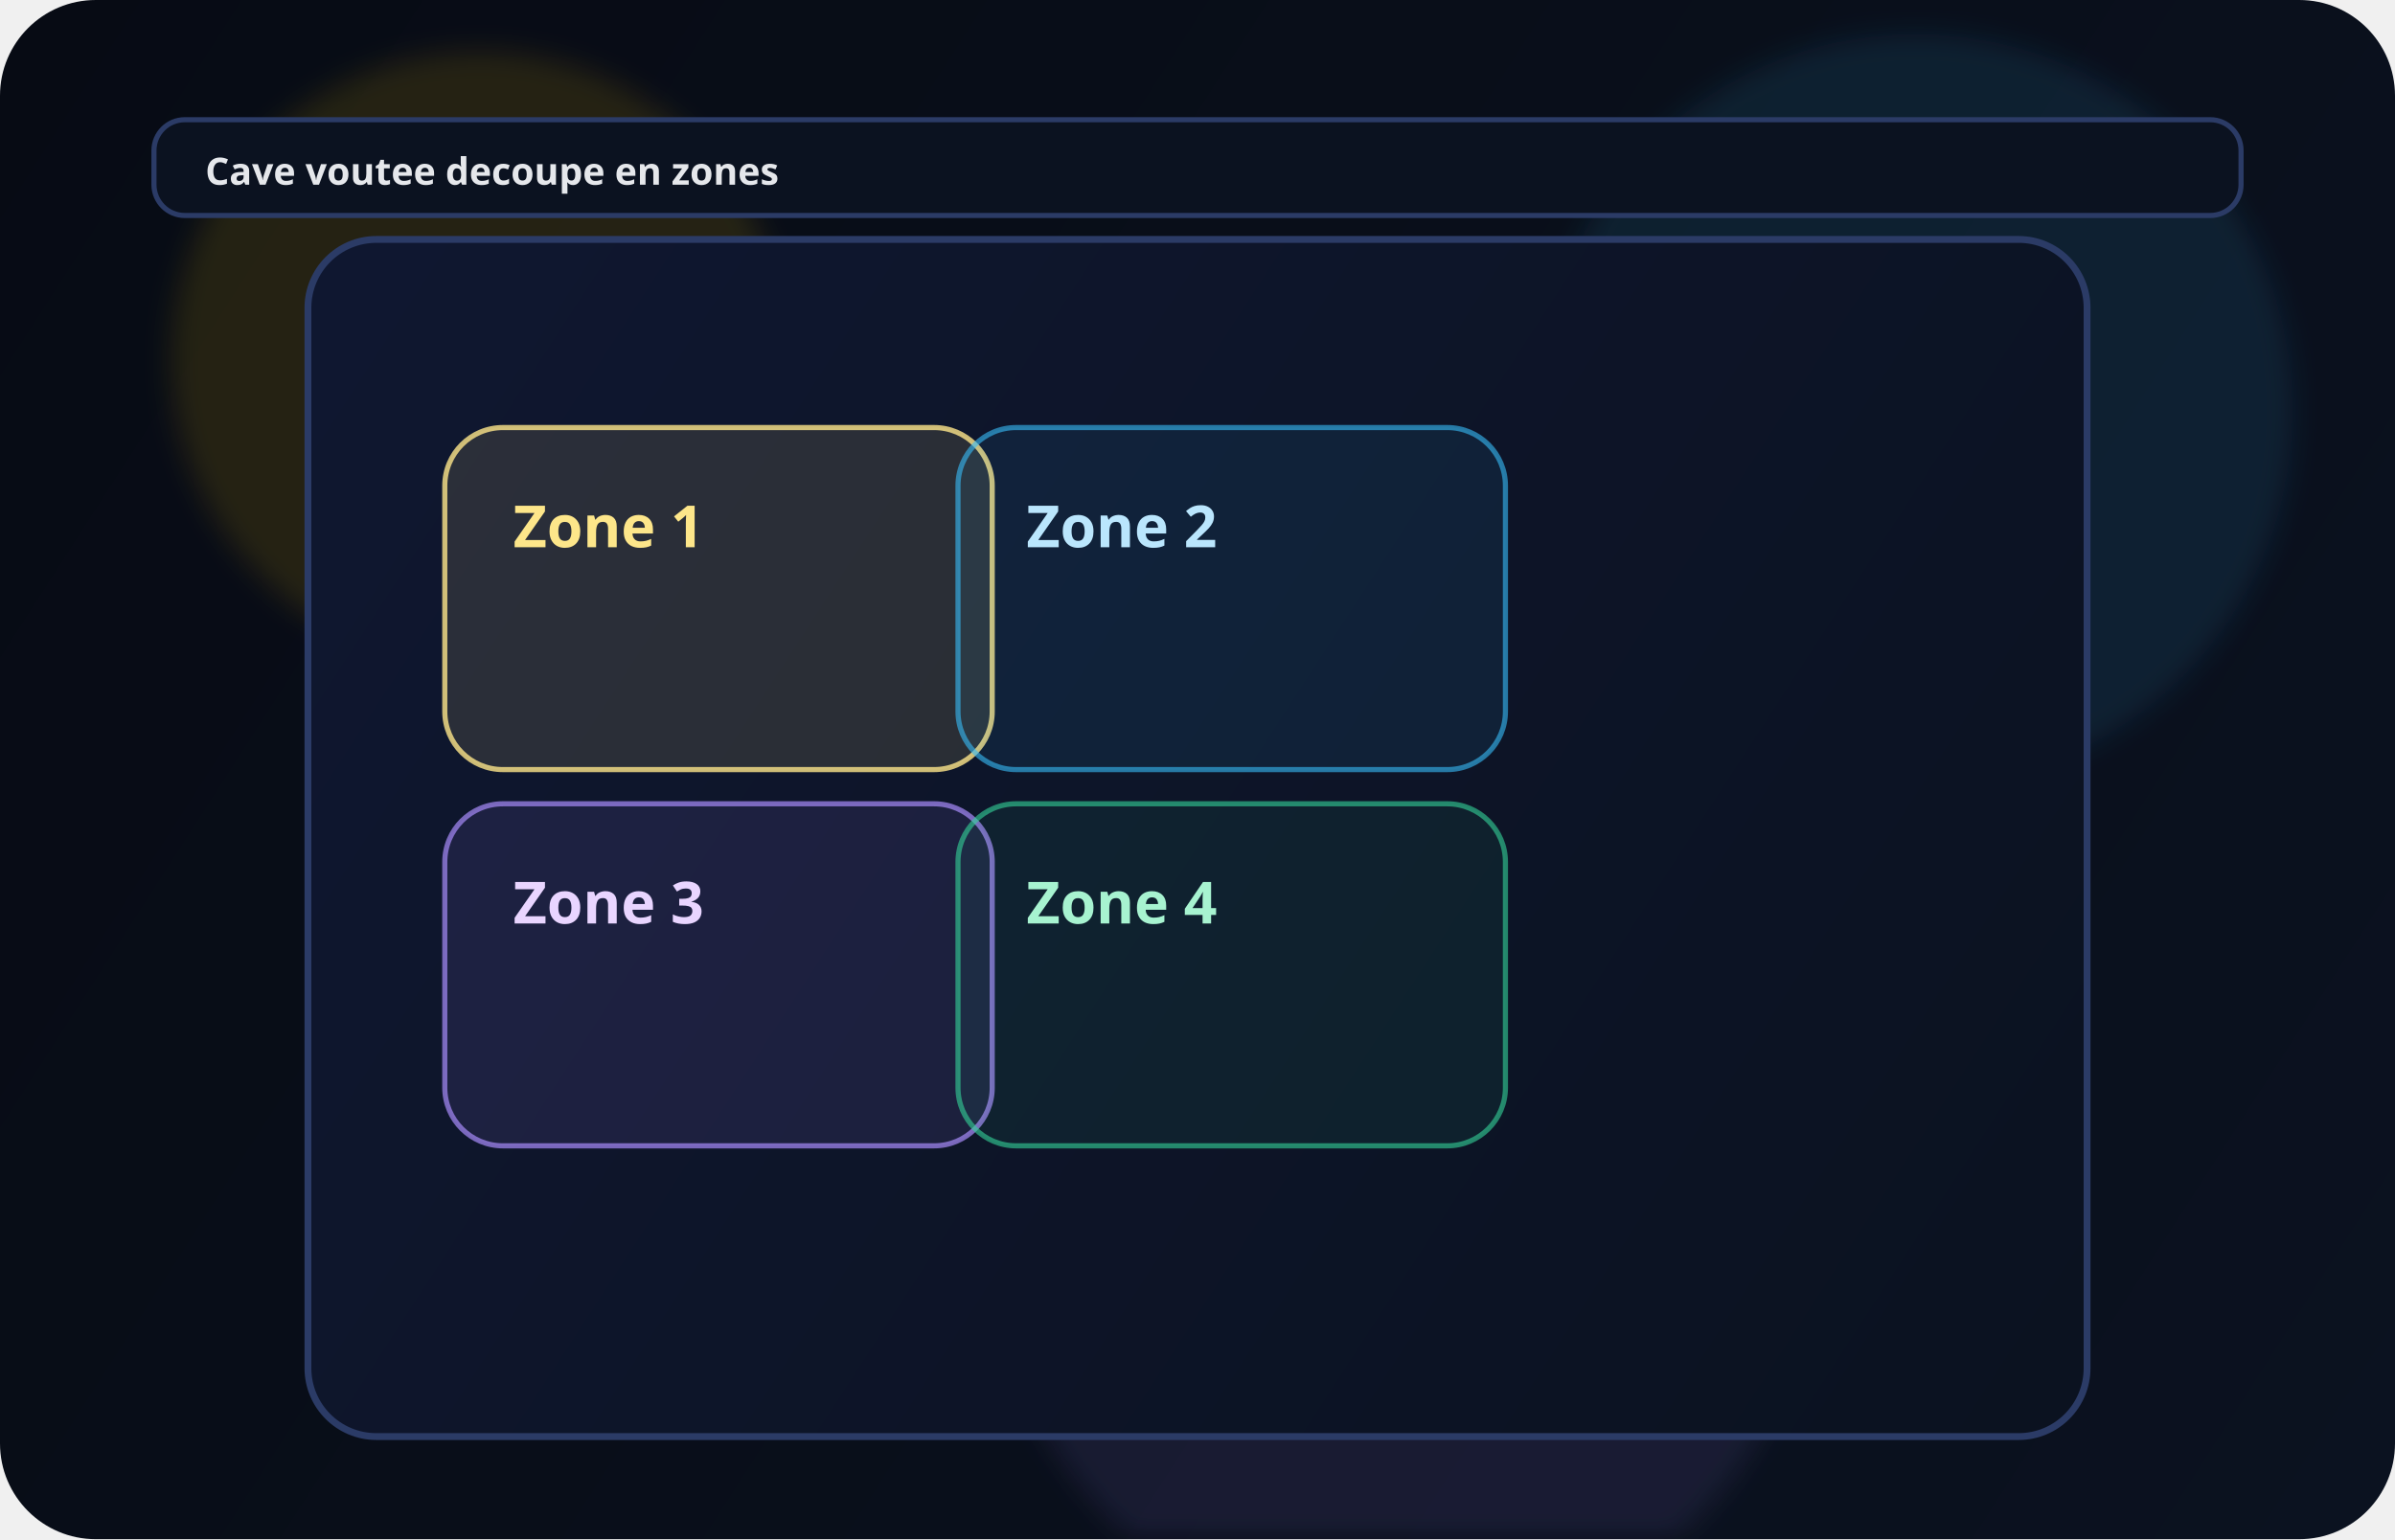
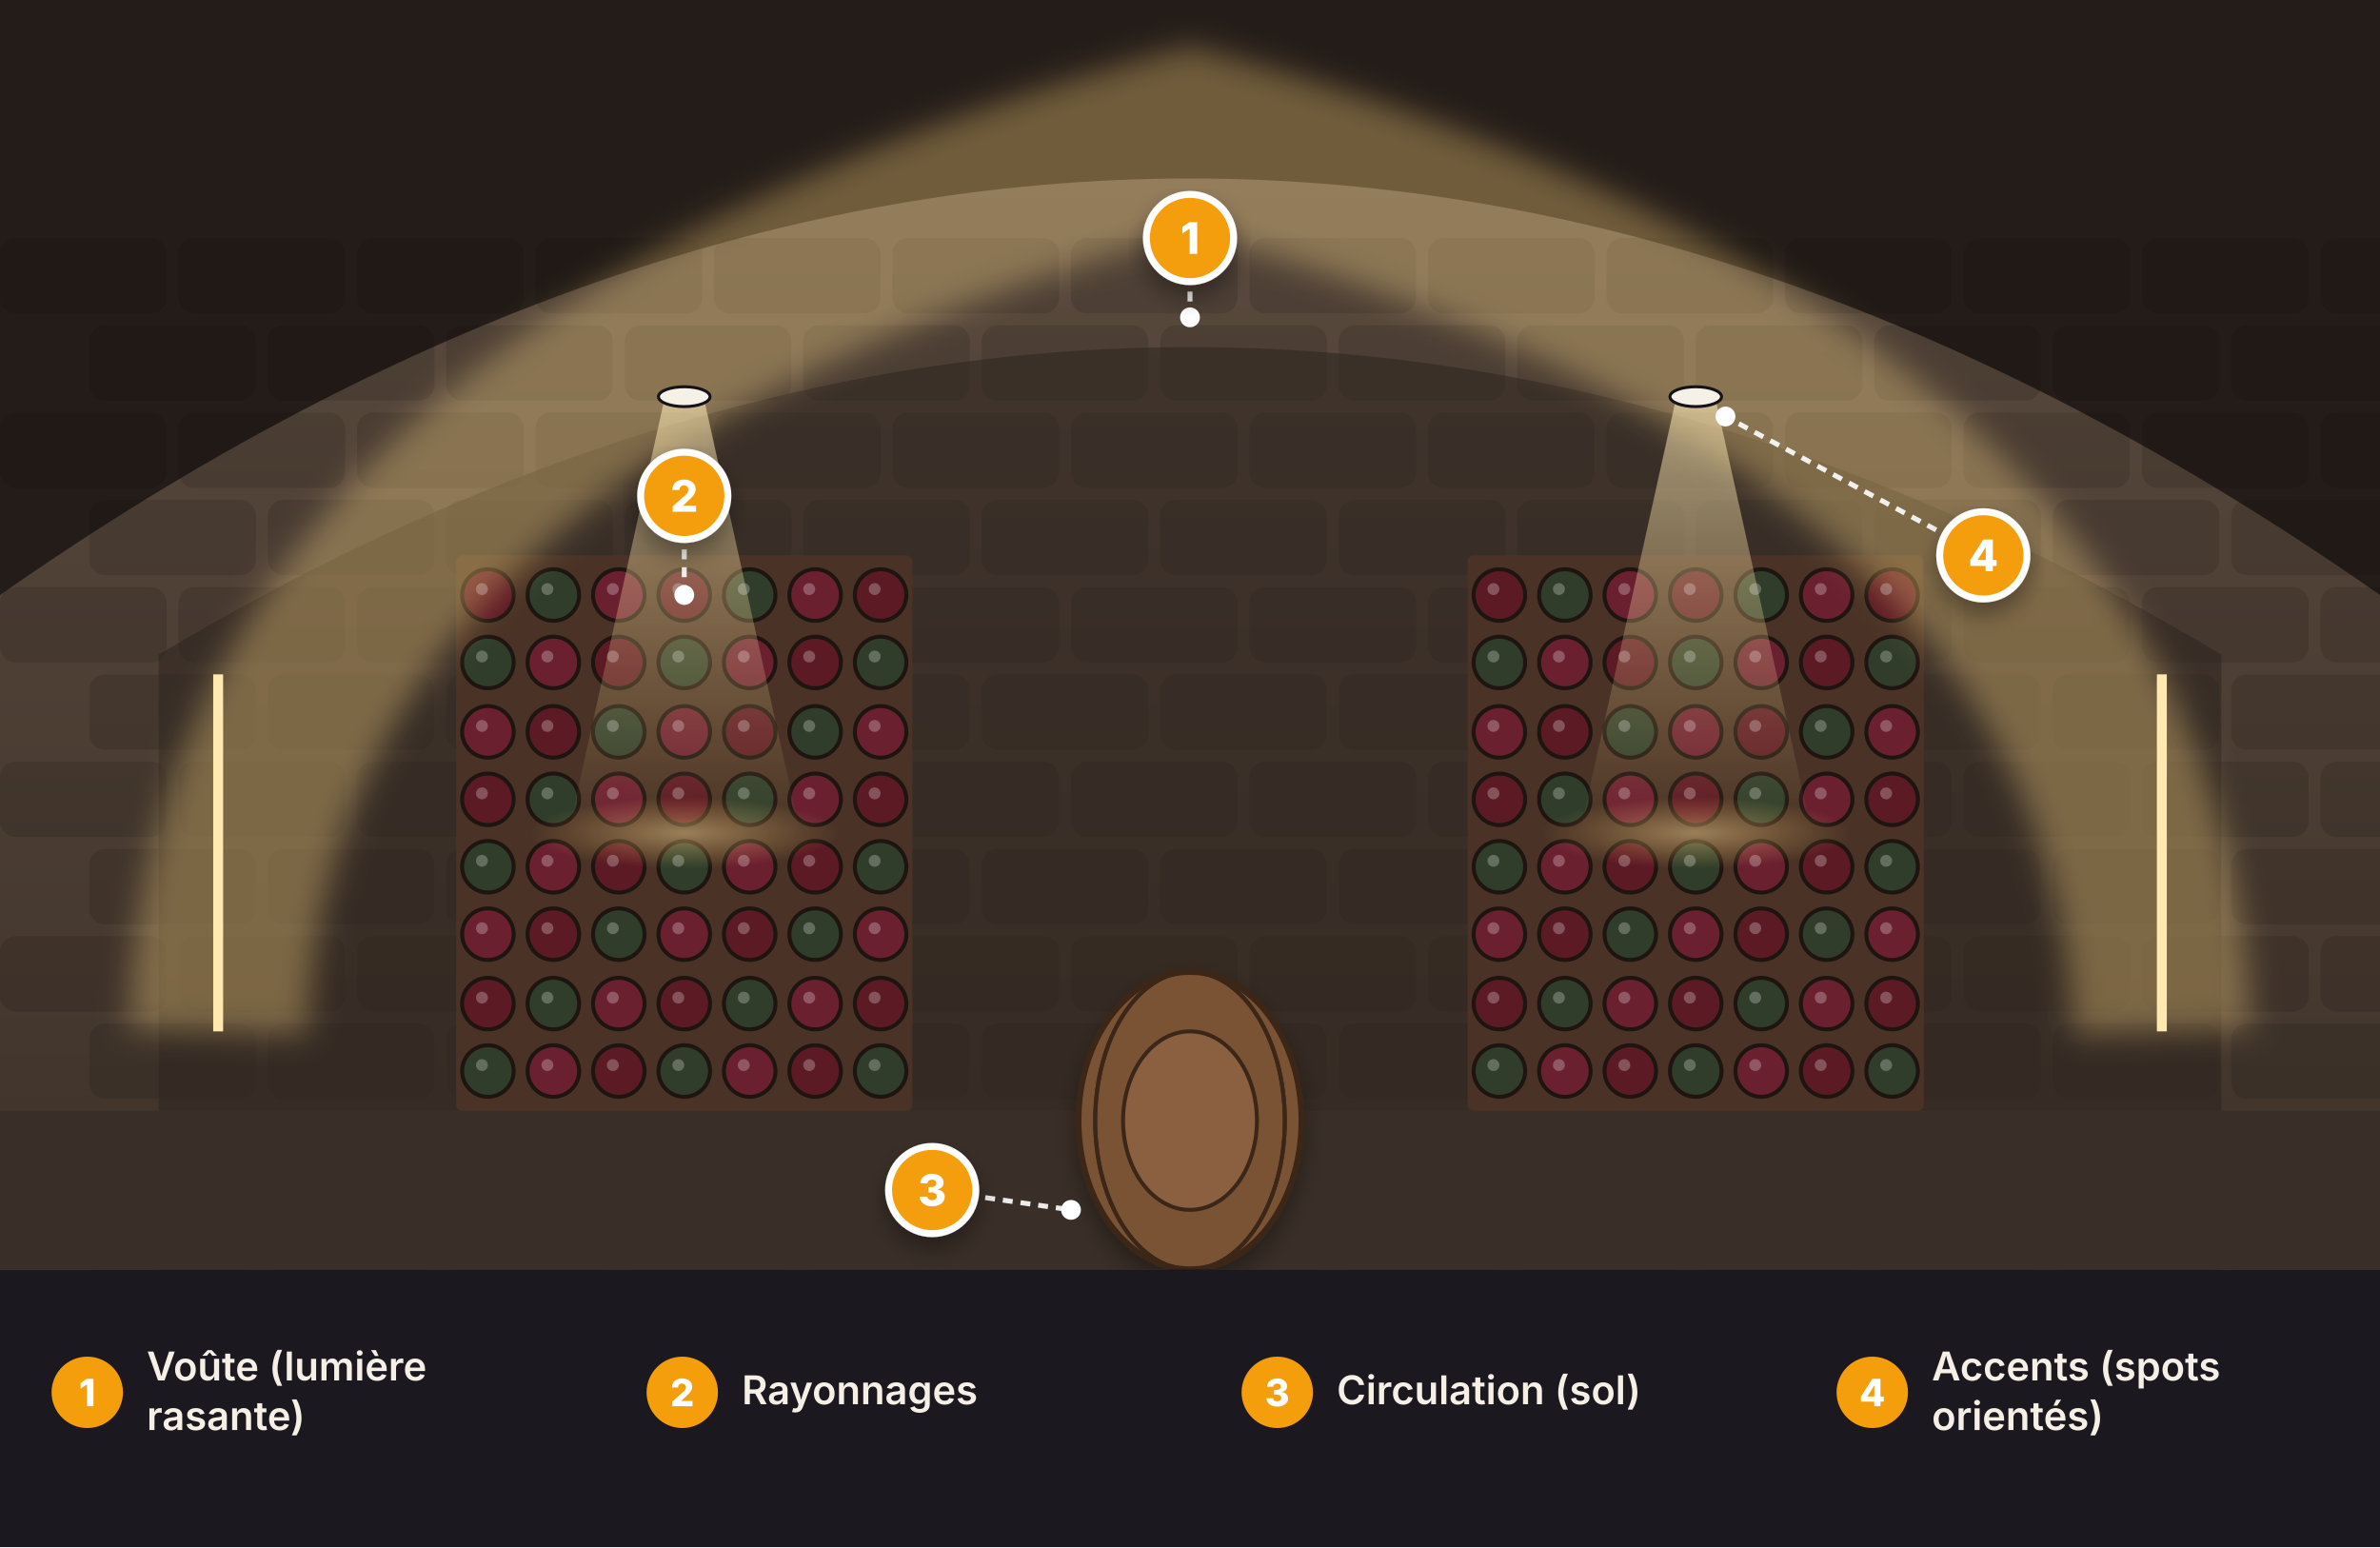
- <svg xmlns="http://www.w3.org/2000/svg" width="1400" height="900" viewBox="0 0 1400 900" fill="none">
+ <svg xmlns="http://www.w3.org/2000/svg" viewBox="0 0 1200 780" role="img" aria-label="Cave voûtée : 4 zones">
  <defs>
-     <linearGradient id="bg" x1="0" y1="0" x2="1400" y2="900" gradientUnits="userSpaceOnUse">
-       <stop stop-color="#070B14" />
-       <stop offset="1" stop-color="#0B1220" />
-     </linearGradient>
-     <linearGradient id="floor" x1="200" y1="170" x2="1200" y2="820" gradientUnits="userSpaceOnUse">
-       <stop stop-color="#0F1730" />
-       <stop offset="1" stop-color="#0B1220" />
-     </linearGradient>
-     <filter id="glow" x="-20%" y="-20%" width="140%" height="140%">
+     <linearGradient id="wall" x1="0" y1="0" x2="0" y2="1">
+       <stop offset="0" stop-color="#3d3448" />
+       <stop offset="1" stop-color="#5a4b5c" />
+     </linearGradient>
+     <linearGradient id="wallL" x1="0" y1="0" x2="1" y2="0">
+       <stop offset="0" stop-color="#2a2433" />
+       <stop offset="1" stop-color="#3a3142" />
+     </linearGradient>
+     <linearGradient id="wallR" x1="1" y1="0" x2="0" y2="0">
+       <stop offset="0" stop-color="#2a2433" />
+       <stop offset="1" stop-color="#3a3142" />
+     </linearGradient>
+     <linearGradient id="ceil" x1="0" y1="0" x2="0" y2="1">
+       <stop offset="0" stop-color="#1f1a26" />
+       <stop offset="1" stop-color="#2d2635" />
+     </linearGradient>
+     <linearGradient id="floor" x1="0" y1="0" x2="0" y2="1">
+       <stop offset="0" stop-color="#5b4334" />
+       <stop offset="1" stop-color="#3b2b22" />
+     </linearGradient>
+     <linearGradient id="tile" x1="0" y1="0" x2="0" y2="1">
+       <stop offset="0" stop-color="#6b6a70" />
+       <stop offset="1" stop-color="#3d3c42" />
+     </linearGradient>
+     <linearGradient id="concrete" x1="0" y1="0" x2="0" y2="1">
+       <stop offset="0" stop-color="#5d5a5e" />
+       <stop offset="1" stop-color="#36343a" />
+     </linearGradient>
+     <linearGradient id="stone" x1="0" y1="0" x2="0" y2="1">
+       <stop offset="0" stop-color="#5a4a3e" />
+       <stop offset="1" stop-color="#3e3229" />
+     </linearGradient>
+     <radialGradient id="glow">
+       <stop offset="0" stop-color="#ffe3a0" stop-opacity=".95" />
+       <stop offset=".35" stop-color="#ffcf6e" stop-opacity=".45" />
+       <stop offset="1" stop-color="#ffb84d" stop-opacity="0" />
+     </radialGradient>
+     <radialGradient id="glowSoft">
+       <stop offset="0" stop-color="#ffd98a" stop-opacity=".55" />
+       <stop offset="1" stop-color="#ffb84d" stop-opacity="0" />
+     </radialGradient>
+     <radialGradient id="glowCool">
+       <stop offset="0" stop-color="#eef6ff" stop-opacity=".9" />
+       <stop offset=".4" stop-color="#cfe3ff" stop-opacity=".4" />
+       <stop offset="1" stop-color="#b9d4ff" stop-opacity="0" />
+     </radialGradient>
+     <linearGradient id="cone" x1="0" y1="0" x2="0" y2="1">
+       <stop offset="0" stop-color="#ffe7a8" stop-opacity=".75" />
+       <stop offset="1" stop-color="#ffd27a" stop-opacity="0" />
+     </linearGradient>
+     <linearGradient id="coneCool" x1="0" y1="0" x2="0" y2="1">
+       <stop offset="0" stop-color="#f2f8ff" stop-opacity=".8" />
+       <stop offset="1" stop-color="#d6e7ff" stop-opacity="0" />
+     </linearGradient>
+     <linearGradient id="sky" x1="0" y1="0" x2="0" y2="1">
+       <stop offset="0" stop-color="#111a3a" />
+       <stop offset=".7" stop-color="#2d3364" />
+       <stop offset="1" stop-color="#5a4a78" />
+     </linearGradient>
+     <linearGradient id="grass" x1="0" y1="0" x2="0" y2="1">
+       <stop offset="0" stop-color="#2f4a35" />
+       <stop offset="1" stop-color="#1c2e22" />
+     </linearGradient>
+     <linearGradient id="wood" x1="0" y1="0" x2="0" y2="1">
+       <stop offset="0" stop-color="#9a6b46" />
+       <stop offset="1" stop-color="#6e4a30" />
+     </linearGradient>
+     <linearGradient id="metal" x1="0" y1="0" x2="1" y2="0">
+       <stop offset="0" stop-color="#cfd2d6" />
+       <stop offset=".5" stop-color="#f1f2f4" />
+       <stop offset="1" stop-color="#b9bcc2" />
+     </linearGradient>
+     <filter id="blur8" x="-50%" y="-50%" width="200%" height="200%">
      <feGaussianBlur stdDeviation="8" />
    </filter>
+     <filter id="blur3">
+       <feGaussianBlur stdDeviation="3" />
+     </filter>
+     <filter id="shadow" x="-20%" y="-20%" width="140%" height="160%">
+       <feDropShadow dx="0" dy="6" stdDeviation="6" flood-color="#000" flood-opacity=".35" />
+     </filter>
  </defs>
-   <rect width="1400" height="900" rx="56" fill="url(#bg)" />
-   <circle cx="280" cy="210" r="180" fill="#FBBF24" fill-opacity="0.12" filter="url(#glow)" />
-   <circle cx="1120" cy="240" r="220" fill="#38BDF8" fill-opacity="0.10" filter="url(#glow)" />
-   <circle cx="820" cy="720" r="240" fill="#A78BFA" fill-opacity="0.10" filter="url(#glow)" />
-   <rect x="180" y="140" width="1040" height="700" rx="40" fill="url(#floor)" stroke="#2B3B66" stroke-width="4" />
-   <rect x="260" y="250" width="320" height="200" rx="34" fill="#FDE68A" fill-opacity="0.12" stroke="#FDE68A" stroke-opacity="0.80" stroke-width="3" />
-   <text x="300" y="320" font-family="ui-sans-serif,system-ui" font-size="34" font-weight="900" fill="#FDE68A">Zone 1</text>
-   <rect x="560" y="250" width="320" height="200" rx="34" fill="#38BDF8" fill-opacity="0.08" stroke="#38BDF8" stroke-opacity="0.60" stroke-width="3" />
-   <text x="600" y="320" font-family="ui-sans-serif,system-ui" font-size="34" font-weight="900" fill="#BAE6FD">Zone 2</text>
-   <rect x="260" y="470" width="320" height="200" rx="34" fill="#A78BFA" fill-opacity="0.10" stroke="#A78BFA" stroke-opacity="0.70" stroke-width="3" />
-   <text x="300" y="540" font-family="ui-sans-serif,system-ui" font-size="34" font-weight="900" fill="#E9D5FF">Zone 3</text>
-   <rect x="560" y="470" width="320" height="200" rx="34" fill="#34D399" fill-opacity="0.07" stroke="#34D399" stroke-opacity="0.60" stroke-width="3" />
-   <text x="600" y="540" font-family="ui-sans-serif,system-ui" font-size="34" font-weight="900" fill="#A7F3D0">Zone 4</text>
-   <rect x="90" y="70" width="1220" height="56" rx="18" fill="#0B1220" stroke="#2B3B66" stroke-width="3" />
-   <text x="120" y="108" font-family="ui-sans-serif,system-ui" font-size="22" font-weight="800" fill="#E5E7EB">
-     Cave voutee decoupe en zones
-   </text>
+   <rect x="0" y="0" width="1200" height="640" fill="#241c18" />
+   <path d="M0,640 L0,300 Q600,-120 1200,300 L1200,640 Z" fill="url(#stone)" />
+   <rect x="0" y="120" width="84" height="38" rx="8" fill="#000" opacity=".12" />
+   <rect x="90" y="120" width="84" height="38" rx="8" fill="#000" opacity=".12" />
+   <rect x="180" y="120" width="84" height="38" rx="8" fill="#000" opacity=".12" />
+   <rect x="270" y="120" width="84" height="38" rx="8" fill="#000" opacity=".12" />
+   <rect x="360" y="120" width="84" height="38" rx="8" fill="#000" opacity=".12" />
+   <rect x="450" y="120" width="84" height="38" rx="8" fill="#000" opacity=".12" />
+   <rect x="540" y="120" width="84" height="38" rx="8" fill="#000" opacity=".12" />
+   <rect x="630" y="120" width="84" height="38" rx="8" fill="#000" opacity=".12" />
+   <rect x="720" y="120" width="84" height="38" rx="8" fill="#000" opacity=".12" />
+   <rect x="810" y="120" width="84" height="38" rx="8" fill="#000" opacity=".12" />
+   <rect x="900" y="120" width="84" height="38" rx="8" fill="#000" opacity=".12" />
+   <rect x="990" y="120" width="84" height="38" rx="8" fill="#000" opacity=".12" />
+   <rect x="1080" y="120" width="84" height="38" rx="8" fill="#000" opacity=".12" />
+   <rect x="1170" y="120" width="84" height="38" rx="8" fill="#000" opacity=".12" />
+   <rect x="45" y="164" width="84" height="38" rx="8" fill="#000" opacity=".12" />
+   <rect x="135" y="164" width="84" height="38" rx="8" fill="#000" opacity=".12" />
+   <rect x="225" y="164" width="84" height="38" rx="8" fill="#000" opacity=".12" />
+   <rect x="315" y="164" width="84" height="38" rx="8" fill="#000" opacity=".12" />
+   <rect x="405" y="164" width="84" height="38" rx="8" fill="#000" opacity=".12" />
+   <rect x="495" y="164" width="84" height="38" rx="8" fill="#000" opacity=".12" />
+   <rect x="585" y="164" width="84" height="38" rx="8" fill="#000" opacity=".12" />
+   <rect x="675" y="164" width="84" height="38" rx="8" fill="#000" opacity=".12" />
+   <rect x="765" y="164" width="84" height="38" rx="8" fill="#000" opacity=".12" />
+   <rect x="855" y="164" width="84" height="38" rx="8" fill="#000" opacity=".12" />
+   <rect x="945" y="164" width="84" height="38" rx="8" fill="#000" opacity=".12" />
+   <rect x="1035" y="164" width="84" height="38" rx="8" fill="#000" opacity=".12" />
+   <rect x="1125" y="164" width="84" height="38" rx="8" fill="#000" opacity=".12" />
+   <rect x="1215" y="164" width="84" height="38" rx="8" fill="#000" opacity=".12" />
+   <rect x="0" y="208" width="84" height="38" rx="8" fill="#000" opacity=".12" />
+   <rect x="90" y="208" width="84" height="38" rx="8" fill="#000" opacity=".12" />
+   <rect x="180" y="208" width="84" height="38" rx="8" fill="#000" opacity=".12" />
+   <rect x="270" y="208" width="84" height="38" rx="8" fill="#000" opacity=".12" />
+   <rect x="360" y="208" width="84" height="38" rx="8" fill="#000" opacity=".12" />
+   <rect x="450" y="208" width="84" height="38" rx="8" fill="#000" opacity=".12" />
+   <rect x="540" y="208" width="84" height="38" rx="8" fill="#000" opacity=".12" />
+   <rect x="630" y="208" width="84" height="38" rx="8" fill="#000" opacity=".12" />
+   <rect x="720" y="208" width="84" height="38" rx="8" fill="#000" opacity=".12" />
+   <rect x="810" y="208" width="84" height="38" rx="8" fill="#000" opacity=".12" />
+   <rect x="900" y="208" width="84" height="38" rx="8" fill="#000" opacity=".12" />
+   <rect x="990" y="208" width="84" height="38" rx="8" fill="#000" opacity=".12" />
+   <rect x="1080" y="208" width="84" height="38" rx="8" fill="#000" opacity=".12" />
+   <rect x="1170" y="208" width="84" height="38" rx="8" fill="#000" opacity=".12" />
+   <rect x="45" y="252" width="84" height="38" rx="8" fill="#000" opacity=".12" />
+   <rect x="135" y="252" width="84" height="38" rx="8" fill="#000" opacity=".12" />
+   <rect x="225" y="252" width="84" height="38" rx="8" fill="#000" opacity=".12" />
+   <rect x="315" y="252" width="84" height="38" rx="8" fill="#000" opacity=".12" />
+   <rect x="405" y="252" width="84" height="38" rx="8" fill="#000" opacity=".12" />
+   <rect x="495" y="252" width="84" height="38" rx="8" fill="#000" opacity=".12" />
+   <rect x="585" y="252" width="84" height="38" rx="8" fill="#000" opacity=".12" />
+   <rect x="675" y="252" width="84" height="38" rx="8" fill="#000" opacity=".12" />
+   <rect x="765" y="252" width="84" height="38" rx="8" fill="#000" opacity=".12" />
+   <rect x="855" y="252" width="84" height="38" rx="8" fill="#000" opacity=".12" />
+   <rect x="945" y="252" width="84" height="38" rx="8" fill="#000" opacity=".12" />
+   <rect x="1035" y="252" width="84" height="38" rx="8" fill="#000" opacity=".12" />
+   <rect x="1125" y="252" width="84" height="38" rx="8" fill="#000" opacity=".12" />
+   <rect x="1215" y="252" width="84" height="38" rx="8" fill="#000" opacity=".12" />
+   <rect x="0" y="296" width="84" height="38" rx="8" fill="#000" opacity=".12" />
+   <rect x="90" y="296" width="84" height="38" rx="8" fill="#000" opacity=".12" />
+   <rect x="180" y="296" width="84" height="38" rx="8" fill="#000" opacity=".12" />
+   <rect x="270" y="296" width="84" height="38" rx="8" fill="#000" opacity=".12" />
+   <rect x="360" y="296" width="84" height="38" rx="8" fill="#000" opacity=".12" />
+   <rect x="450" y="296" width="84" height="38" rx="8" fill="#000" opacity=".12" />
+   <rect x="540" y="296" width="84" height="38" rx="8" fill="#000" opacity=".12" />
+   <rect x="630" y="296" width="84" height="38" rx="8" fill="#000" opacity=".12" />
+   <rect x="720" y="296" width="84" height="38" rx="8" fill="#000" opacity=".12" />
+   <rect x="810" y="296" width="84" height="38" rx="8" fill="#000" opacity=".12" />
+   <rect x="900" y="296" width="84" height="38" rx="8" fill="#000" opacity=".12" />
+   <rect x="990" y="296" width="84" height="38" rx="8" fill="#000" opacity=".12" />
+   <rect x="1080" y="296" width="84" height="38" rx="8" fill="#000" opacity=".12" />
+   <rect x="1170" y="296" width="84" height="38" rx="8" fill="#000" opacity=".12" />
+   <rect x="45" y="340" width="84" height="38" rx="8" fill="#000" opacity=".12" />
+   <rect x="135" y="340" width="84" height="38" rx="8" fill="#000" opacity=".12" />
+   <rect x="225" y="340" width="84" height="38" rx="8" fill="#000" opacity=".12" />
+   <rect x="315" y="340" width="84" height="38" rx="8" fill="#000" opacity=".12" />
+   <rect x="405" y="340" width="84" height="38" rx="8" fill="#000" opacity=".12" />
+   <rect x="495" y="340" width="84" height="38" rx="8" fill="#000" opacity=".12" />
+   <rect x="585" y="340" width="84" height="38" rx="8" fill="#000" opacity=".12" />
+   <rect x="675" y="340" width="84" height="38" rx="8" fill="#000" opacity=".12" />
+   <rect x="765" y="340" width="84" height="38" rx="8" fill="#000" opacity=".12" />
+   <rect x="855" y="340" width="84" height="38" rx="8" fill="#000" opacity=".12" />
+   <rect x="945" y="340" width="84" height="38" rx="8" fill="#000" opacity=".12" />
+   <rect x="1035" y="340" width="84" height="38" rx="8" fill="#000" opacity=".12" />
+   <rect x="1125" y="340" width="84" height="38" rx="8" fill="#000" opacity=".12" />
+   <rect x="1215" y="340" width="84" height="38" rx="8" fill="#000" opacity=".12" />
+   <rect x="0" y="384" width="84" height="38" rx="8" fill="#000" opacity=".12" />
+   <rect x="90" y="384" width="84" height="38" rx="8" fill="#000" opacity=".12" />
+   <rect x="180" y="384" width="84" height="38" rx="8" fill="#000" opacity=".12" />
+   <rect x="270" y="384" width="84" height="38" rx="8" fill="#000" opacity=".12" />
+   <rect x="360" y="384" width="84" height="38" rx="8" fill="#000" opacity=".12" />
+   <rect x="450" y="384" width="84" height="38" rx="8" fill="#000" opacity=".12" />
+   <rect x="540" y="384" width="84" height="38" rx="8" fill="#000" opacity=".12" />
+   <rect x="630" y="384" width="84" height="38" rx="8" fill="#000" opacity=".12" />
+   <rect x="720" y="384" width="84" height="38" rx="8" fill="#000" opacity=".12" />
+   <rect x="810" y="384" width="84" height="38" rx="8" fill="#000" opacity=".12" />
+   <rect x="900" y="384" width="84" height="38" rx="8" fill="#000" opacity=".12" />
+   <rect x="990" y="384" width="84" height="38" rx="8" fill="#000" opacity=".12" />
+   <rect x="1080" y="384" width="84" height="38" rx="8" fill="#000" opacity=".12" />
+   <rect x="1170" y="384" width="84" height="38" rx="8" fill="#000" opacity=".12" />
+   <rect x="45" y="428" width="84" height="38" rx="8" fill="#000" opacity=".12" />
+   <rect x="135" y="428" width="84" height="38" rx="8" fill="#000" opacity=".12" />
+   <rect x="225" y="428" width="84" height="38" rx="8" fill="#000" opacity=".12" />
+   <rect x="315" y="428" width="84" height="38" rx="8" fill="#000" opacity=".12" />
+   <rect x="405" y="428" width="84" height="38" rx="8" fill="#000" opacity=".12" />
+   <rect x="495" y="428" width="84" height="38" rx="8" fill="#000" opacity=".12" />
+   <rect x="585" y="428" width="84" height="38" rx="8" fill="#000" opacity=".12" />
+   <rect x="675" y="428" width="84" height="38" rx="8" fill="#000" opacity=".12" />
+   <rect x="765" y="428" width="84" height="38" rx="8" fill="#000" opacity=".12" />
+   <rect x="855" y="428" width="84" height="38" rx="8" fill="#000" opacity=".12" />
+   <rect x="945" y="428" width="84" height="38" rx="8" fill="#000" opacity=".12" />
+   <rect x="1035" y="428" width="84" height="38" rx="8" fill="#000" opacity=".12" />
+   <rect x="1125" y="428" width="84" height="38" rx="8" fill="#000" opacity=".12" />
+   <rect x="1215" y="428" width="84" height="38" rx="8" fill="#000" opacity=".12" />
+   <rect x="0" y="472" width="84" height="38" rx="8" fill="#000" opacity=".12" />
+   <rect x="90" y="472" width="84" height="38" rx="8" fill="#000" opacity=".12" />
+   <rect x="180" y="472" width="84" height="38" rx="8" fill="#000" opacity=".12" />
+   <rect x="270" y="472" width="84" height="38" rx="8" fill="#000" opacity=".12" />
+   <rect x="360" y="472" width="84" height="38" rx="8" fill="#000" opacity=".12" />
+   <rect x="450" y="472" width="84" height="38" rx="8" fill="#000" opacity=".12" />
+   <rect x="540" y="472" width="84" height="38" rx="8" fill="#000" opacity=".12" />
+   <rect x="630" y="472" width="84" height="38" rx="8" fill="#000" opacity=".12" />
+   <rect x="720" y="472" width="84" height="38" rx="8" fill="#000" opacity=".12" />
+   <rect x="810" y="472" width="84" height="38" rx="8" fill="#000" opacity=".12" />
+   <rect x="900" y="472" width="84" height="38" rx="8" fill="#000" opacity=".12" />
+   <rect x="990" y="472" width="84" height="38" rx="8" fill="#000" opacity=".12" />
+   <rect x="1080" y="472" width="84" height="38" rx="8" fill="#000" opacity=".12" />
+   <rect x="1170" y="472" width="84" height="38" rx="8" fill="#000" opacity=".12" />
+   <rect x="45" y="516" width="84" height="38" rx="8" fill="#000" opacity=".12" />
+   <rect x="135" y="516" width="84" height="38" rx="8" fill="#000" opacity=".12" />
+   <rect x="225" y="516" width="84" height="38" rx="8" fill="#000" opacity=".12" />
+   <rect x="315" y="516" width="84" height="38" rx="8" fill="#000" opacity=".12" />
+   <rect x="405" y="516" width="84" height="38" rx="8" fill="#000" opacity=".12" />
+   <rect x="495" y="516" width="84" height="38" rx="8" fill="#000" opacity=".12" />
+   <rect x="585" y="516" width="84" height="38" rx="8" fill="#000" opacity=".12" />
+   <rect x="675" y="516" width="84" height="38" rx="8" fill="#000" opacity=".12" />
+   <rect x="765" y="516" width="84" height="38" rx="8" fill="#000" opacity=".12" />
+   <rect x="855" y="516" width="84" height="38" rx="8" fill="#000" opacity=".12" />
+   <rect x="945" y="516" width="84" height="38" rx="8" fill="#000" opacity=".12" />
+   <rect x="1035" y="516" width="84" height="38" rx="8" fill="#000" opacity=".12" />
+   <rect x="1125" y="516" width="84" height="38" rx="8" fill="#000" opacity=".12" />
+   <rect x="1215" y="516" width="84" height="38" rx="8" fill="#000" opacity=".12" />
+   <rect x="0" y="560" width="84" height="38" rx="8" fill="#000" opacity=".12" />
+   <rect x="90" y="560" width="84" height="38" rx="8" fill="#000" opacity=".12" />
+   <rect x="180" y="560" width="84" height="38" rx="8" fill="#000" opacity=".12" />
+   <rect x="270" y="560" width="84" height="38" rx="8" fill="#000" opacity=".12" />
+   <rect x="360" y="560" width="84" height="38" rx="8" fill="#000" opacity=".12" />
+   <rect x="450" y="560" width="84" height="38" rx="8" fill="#000" opacity=".12" />
+   <rect x="540" y="560" width="84" height="38" rx="8" fill="#000" opacity=".12" />
+   <rect x="630" y="560" width="84" height="38" rx="8" fill="#000" opacity=".12" />
+   <rect x="720" y="560" width="84" height="38" rx="8" fill="#000" opacity=".12" />
+   <rect x="810" y="560" width="84" height="38" rx="8" fill="#000" opacity=".12" />
+   <rect x="900" y="560" width="84" height="38" rx="8" fill="#000" opacity=".12" />
+   <rect x="990" y="560" width="84" height="38" rx="8" fill="#000" opacity=".12" />
+   <rect x="1080" y="560" width="84" height="38" rx="8" fill="#000" opacity=".12" />
+   <rect x="1170" y="560" width="84" height="38" rx="8" fill="#000" opacity=".12" />
+   <rect x="45" y="604" width="84" height="38" rx="8" fill="#000" opacity=".12" />
+   <rect x="135" y="604" width="84" height="38" rx="8" fill="#000" opacity=".12" />
+   <rect x="225" y="604" width="84" height="38" rx="8" fill="#000" opacity=".12" />
+   <rect x="315" y="604" width="84" height="38" rx="8" fill="#000" opacity=".12" />
+   <rect x="405" y="604" width="84" height="38" rx="8" fill="#000" opacity=".12" />
+   <rect x="495" y="604" width="84" height="38" rx="8" fill="#000" opacity=".12" />
+   <rect x="585" y="604" width="84" height="38" rx="8" fill="#000" opacity=".12" />
+   <rect x="675" y="604" width="84" height="38" rx="8" fill="#000" opacity=".12" />
+   <rect x="765" y="604" width="84" height="38" rx="8" fill="#000" opacity=".12" />
+   <rect x="855" y="604" width="84" height="38" rx="8" fill="#000" opacity=".12" />
+   <rect x="945" y="604" width="84" height="38" rx="8" fill="#000" opacity=".12" />
+   <rect x="1035" y="604" width="84" height="38" rx="8" fill="#000" opacity=".12" />
+   <rect x="1125" y="604" width="84" height="38" rx="8" fill="#000" opacity=".12" />
+   <rect x="1215" y="604" width="84" height="38" rx="8" fill="#000" opacity=".12" />
+   <path d="M80,640 L80,330 Q600,20 1120,330 L1120,640 Z" fill="#2d241f" opacity=".55" />
+   <polygon points="0,640 0,560 1200,560 1200,640" fill="#3a2f28" />
+   <rect x="230" y="280" width="230" height="280" rx="3" fill="#4a3326" />
+   <circle cx="246" cy="300" r="13" fill="#5c1a24" stroke="#1e1410" stroke-width="2" />
+   <circle cx="243" cy="297" r="3" fill="#fff" opacity=".25" />
+   <circle cx="279" cy="300" r="13" fill="#2f3d2a" stroke="#1e1410" stroke-width="2" />
+   <circle cx="276" cy="297" r="3" fill="#fff" opacity=".25" />
+   <circle cx="312" cy="300" r="13" fill="#6b2030" stroke="#1e1410" stroke-width="2" />
+   <circle cx="309" cy="297" r="3" fill="#fff" opacity=".25" />
+   <circle cx="345" cy="300" r="13" fill="#5c1a24" stroke="#1e1410" stroke-width="2" />
+   <circle cx="342" cy="297" r="3" fill="#fff" opacity=".25" />
+   <circle cx="378" cy="300" r="13" fill="#2f3d2a" stroke="#1e1410" stroke-width="2" />
+   <circle cx="375" cy="297" r="3" fill="#fff" opacity=".25" />
+   <circle cx="411" cy="300" r="13" fill="#6b2030" stroke="#1e1410" stroke-width="2" />
+   <circle cx="408" cy="297" r="3" fill="#fff" opacity=".25" />
+   <circle cx="444" cy="300" r="13" fill="#5c1a24" stroke="#1e1410" stroke-width="2" />
+   <circle cx="441" cy="297" r="3" fill="#fff" opacity=".25" />
+   <circle cx="246" cy="334" r="13" fill="#2f3d2a" stroke="#1e1410" stroke-width="2" />
+   <circle cx="243" cy="331" r="3" fill="#fff" opacity=".25" />
+   <circle cx="279" cy="334" r="13" fill="#6b2030" stroke="#1e1410" stroke-width="2" />
+   <circle cx="276" cy="331" r="3" fill="#fff" opacity=".25" />
+   <circle cx="312" cy="334" r="13" fill="#5c1a24" stroke="#1e1410" stroke-width="2" />
+   <circle cx="309" cy="331" r="3" fill="#fff" opacity=".25" />
+   <circle cx="345" cy="334" r="13" fill="#2f3d2a" stroke="#1e1410" stroke-width="2" />
+   <circle cx="342" cy="331" r="3" fill="#fff" opacity=".25" />
+   <circle cx="378" cy="334" r="13" fill="#6b2030" stroke="#1e1410" stroke-width="2" />
+   <circle cx="375" cy="331" r="3" fill="#fff" opacity=".25" />
+   <circle cx="411" cy="334" r="13" fill="#5c1a24" stroke="#1e1410" stroke-width="2" />
+   <circle cx="408" cy="331" r="3" fill="#fff" opacity=".25" />
+   <circle cx="444" cy="334" r="13" fill="#2f3d2a" stroke="#1e1410" stroke-width="2" />
+   <circle cx="441" cy="331" r="3" fill="#fff" opacity=".25" />
+   <circle cx="246" cy="369" r="13" fill="#6b2030" stroke="#1e1410" stroke-width="2" />
+   <circle cx="243" cy="366" r="3" fill="#fff" opacity=".25" />
+   <circle cx="279" cy="369" r="13" fill="#5c1a24" stroke="#1e1410" stroke-width="2" />
+   <circle cx="276" cy="366" r="3" fill="#fff" opacity=".25" />
+   <circle cx="312" cy="369" r="13" fill="#2f3d2a" stroke="#1e1410" stroke-width="2" />
+   <circle cx="309" cy="366" r="3" fill="#fff" opacity=".25" />
+   <circle cx="345" cy="369" r="13" fill="#6b2030" stroke="#1e1410" stroke-width="2" />
+   <circle cx="342" cy="366" r="3" fill="#fff" opacity=".25" />
+   <circle cx="378" cy="369" r="13" fill="#5c1a24" stroke="#1e1410" stroke-width="2" />
+   <circle cx="375" cy="366" r="3" fill="#fff" opacity=".25" />
+   <circle cx="411" cy="369" r="13" fill="#2f3d2a" stroke="#1e1410" stroke-width="2" />
+   <circle cx="408" cy="366" r="3" fill="#fff" opacity=".25" />
+   <circle cx="444" cy="369" r="13" fill="#6b2030" stroke="#1e1410" stroke-width="2" />
+   <circle cx="441" cy="366" r="3" fill="#fff" opacity=".25" />
+   <circle cx="246" cy="403" r="13" fill="#5c1a24" stroke="#1e1410" stroke-width="2" />
+   <circle cx="243" cy="400" r="3" fill="#fff" opacity=".25" />
+   <circle cx="279" cy="403" r="13" fill="#2f3d2a" stroke="#1e1410" stroke-width="2" />
+   <circle cx="276" cy="400" r="3" fill="#fff" opacity=".25" />
+   <circle cx="312" cy="403" r="13" fill="#6b2030" stroke="#1e1410" stroke-width="2" />
+   <circle cx="309" cy="400" r="3" fill="#fff" opacity=".25" />
+   <circle cx="345" cy="403" r="13" fill="#5c1a24" stroke="#1e1410" stroke-width="2" />
+   <circle cx="342" cy="400" r="3" fill="#fff" opacity=".25" />
+   <circle cx="378" cy="403" r="13" fill="#2f3d2a" stroke="#1e1410" stroke-width="2" />
+   <circle cx="375" cy="400" r="3" fill="#fff" opacity=".25" />
+   <circle cx="411" cy="403" r="13" fill="#6b2030" stroke="#1e1410" stroke-width="2" />
+   <circle cx="408" cy="400" r="3" fill="#fff" opacity=".25" />
+   <circle cx="444" cy="403" r="13" fill="#5c1a24" stroke="#1e1410" stroke-width="2" />
+   <circle cx="441" cy="400" r="3" fill="#fff" opacity=".25" />
+   <circle cx="246" cy="437" r="13" fill="#2f3d2a" stroke="#1e1410" stroke-width="2" />
+   <circle cx="243" cy="434" r="3" fill="#fff" opacity=".25" />
+   <circle cx="279" cy="437" r="13" fill="#6b2030" stroke="#1e1410" stroke-width="2" />
+   <circle cx="276" cy="434" r="3" fill="#fff" opacity=".25" />
+   <circle cx="312" cy="437" r="13" fill="#5c1a24" stroke="#1e1410" stroke-width="2" />
+   <circle cx="309" cy="434" r="3" fill="#fff" opacity=".25" />
+   <circle cx="345" cy="437" r="13" fill="#2f3d2a" stroke="#1e1410" stroke-width="2" />
+   <circle cx="342" cy="434" r="3" fill="#fff" opacity=".25" />
+   <circle cx="378" cy="437" r="13" fill="#6b2030" stroke="#1e1410" stroke-width="2" />
+   <circle cx="375" cy="434" r="3" fill="#fff" opacity=".25" />
+   <circle cx="411" cy="437" r="13" fill="#5c1a24" stroke="#1e1410" stroke-width="2" />
+   <circle cx="408" cy="434" r="3" fill="#fff" opacity=".25" />
+   <circle cx="444" cy="437" r="13" fill="#2f3d2a" stroke="#1e1410" stroke-width="2" />
+   <circle cx="441" cy="434" r="3" fill="#fff" opacity=".25" />
+   <circle cx="246" cy="471" r="13" fill="#6b2030" stroke="#1e1410" stroke-width="2" />
+   <circle cx="243" cy="468" r="3" fill="#fff" opacity=".25" />
+   <circle cx="279" cy="471" r="13" fill="#5c1a24" stroke="#1e1410" stroke-width="2" />
+   <circle cx="276" cy="468" r="3" fill="#fff" opacity=".25" />
+   <circle cx="312" cy="471" r="13" fill="#2f3d2a" stroke="#1e1410" stroke-width="2" />
+   <circle cx="309" cy="468" r="3" fill="#fff" opacity=".25" />
+   <circle cx="345" cy="471" r="13" fill="#6b2030" stroke="#1e1410" stroke-width="2" />
+   <circle cx="342" cy="468" r="3" fill="#fff" opacity=".25" />
+   <circle cx="378" cy="471" r="13" fill="#5c1a24" stroke="#1e1410" stroke-width="2" />
+   <circle cx="375" cy="468" r="3" fill="#fff" opacity=".25" />
+   <circle cx="411" cy="471" r="13" fill="#2f3d2a" stroke="#1e1410" stroke-width="2" />
+   <circle cx="408" cy="468" r="3" fill="#fff" opacity=".25" />
+   <circle cx="444" cy="471" r="13" fill="#6b2030" stroke="#1e1410" stroke-width="2" />
+   <circle cx="441" cy="468" r="3" fill="#fff" opacity=".25" />
+   <circle cx="246" cy="506" r="13" fill="#5c1a24" stroke="#1e1410" stroke-width="2" />
+   <circle cx="243" cy="503" r="3" fill="#fff" opacity=".25" />
+   <circle cx="279" cy="506" r="13" fill="#2f3d2a" stroke="#1e1410" stroke-width="2" />
+   <circle cx="276" cy="503" r="3" fill="#fff" opacity=".25" />
+   <circle cx="312" cy="506" r="13" fill="#6b2030" stroke="#1e1410" stroke-width="2" />
+   <circle cx="309" cy="503" r="3" fill="#fff" opacity=".25" />
+   <circle cx="345" cy="506" r="13" fill="#5c1a24" stroke="#1e1410" stroke-width="2" />
+   <circle cx="342" cy="503" r="3" fill="#fff" opacity=".25" />
+   <circle cx="378" cy="506" r="13" fill="#2f3d2a" stroke="#1e1410" stroke-width="2" />
+   <circle cx="375" cy="503" r="3" fill="#fff" opacity=".25" />
+   <circle cx="411" cy="506" r="13" fill="#6b2030" stroke="#1e1410" stroke-width="2" />
+   <circle cx="408" cy="503" r="3" fill="#fff" opacity=".25" />
+   <circle cx="444" cy="506" r="13" fill="#5c1a24" stroke="#1e1410" stroke-width="2" />
+   <circle cx="441" cy="503" r="3" fill="#fff" opacity=".25" />
+   <circle cx="246" cy="540" r="13" fill="#2f3d2a" stroke="#1e1410" stroke-width="2" />
+   <circle cx="243" cy="537" r="3" fill="#fff" opacity=".25" />
+   <circle cx="279" cy="540" r="13" fill="#6b2030" stroke="#1e1410" stroke-width="2" />
+   <circle cx="276" cy="537" r="3" fill="#fff" opacity=".25" />
+   <circle cx="312" cy="540" r="13" fill="#5c1a24" stroke="#1e1410" stroke-width="2" />
+   <circle cx="309" cy="537" r="3" fill="#fff" opacity=".25" />
+   <circle cx="345" cy="540" r="13" fill="#2f3d2a" stroke="#1e1410" stroke-width="2" />
+   <circle cx="342" cy="537" r="3" fill="#fff" opacity=".25" />
+   <circle cx="378" cy="540" r="13" fill="#6b2030" stroke="#1e1410" stroke-width="2" />
+   <circle cx="375" cy="537" r="3" fill="#fff" opacity=".25" />
+   <circle cx="411" cy="540" r="13" fill="#5c1a24" stroke="#1e1410" stroke-width="2" />
+   <circle cx="408" cy="537" r="3" fill="#fff" opacity=".25" />
+   <circle cx="444" cy="540" r="13" fill="#2f3d2a" stroke="#1e1410" stroke-width="2" />
+   <circle cx="441" cy="537" r="3" fill="#fff" opacity=".25" />
+   <rect x="740" y="280" width="230" height="280" rx="3" fill="#4a3326" />
+   <circle cx="756" cy="300" r="13" fill="#5c1a24" stroke="#1e1410" stroke-width="2" />
+   <circle cx="753" cy="297" r="3" fill="#fff" opacity=".25" />
+   <circle cx="789" cy="300" r="13" fill="#2f3d2a" stroke="#1e1410" stroke-width="2" />
+   <circle cx="786" cy="297" r="3" fill="#fff" opacity=".25" />
+   <circle cx="822" cy="300" r="13" fill="#6b2030" stroke="#1e1410" stroke-width="2" />
+   <circle cx="819" cy="297" r="3" fill="#fff" opacity=".25" />
+   <circle cx="855" cy="300" r="13" fill="#5c1a24" stroke="#1e1410" stroke-width="2" />
+   <circle cx="852" cy="297" r="3" fill="#fff" opacity=".25" />
+   <circle cx="888" cy="300" r="13" fill="#2f3d2a" stroke="#1e1410" stroke-width="2" />
+   <circle cx="885" cy="297" r="3" fill="#fff" opacity=".25" />
+   <circle cx="921" cy="300" r="13" fill="#6b2030" stroke="#1e1410" stroke-width="2" />
+   <circle cx="918" cy="297" r="3" fill="#fff" opacity=".25" />
+   <circle cx="954" cy="300" r="13" fill="#5c1a24" stroke="#1e1410" stroke-width="2" />
+   <circle cx="951" cy="297" r="3" fill="#fff" opacity=".25" />
+   <circle cx="756" cy="334" r="13" fill="#2f3d2a" stroke="#1e1410" stroke-width="2" />
+   <circle cx="753" cy="331" r="3" fill="#fff" opacity=".25" />
+   <circle cx="789" cy="334" r="13" fill="#6b2030" stroke="#1e1410" stroke-width="2" />
+   <circle cx="786" cy="331" r="3" fill="#fff" opacity=".25" />
+   <circle cx="822" cy="334" r="13" fill="#5c1a24" stroke="#1e1410" stroke-width="2" />
+   <circle cx="819" cy="331" r="3" fill="#fff" opacity=".25" />
+   <circle cx="855" cy="334" r="13" fill="#2f3d2a" stroke="#1e1410" stroke-width="2" />
+   <circle cx="852" cy="331" r="3" fill="#fff" opacity=".25" />
+   <circle cx="888" cy="334" r="13" fill="#6b2030" stroke="#1e1410" stroke-width="2" />
+   <circle cx="885" cy="331" r="3" fill="#fff" opacity=".25" />
+   <circle cx="921" cy="334" r="13" fill="#5c1a24" stroke="#1e1410" stroke-width="2" />
+   <circle cx="918" cy="331" r="3" fill="#fff" opacity=".25" />
+   <circle cx="954" cy="334" r="13" fill="#2f3d2a" stroke="#1e1410" stroke-width="2" />
+   <circle cx="951" cy="331" r="3" fill="#fff" opacity=".25" />
+   <circle cx="756" cy="369" r="13" fill="#6b2030" stroke="#1e1410" stroke-width="2" />
+   <circle cx="753" cy="366" r="3" fill="#fff" opacity=".25" />
+   <circle cx="789" cy="369" r="13" fill="#5c1a24" stroke="#1e1410" stroke-width="2" />
+   <circle cx="786" cy="366" r="3" fill="#fff" opacity=".25" />
+   <circle cx="822" cy="369" r="13" fill="#2f3d2a" stroke="#1e1410" stroke-width="2" />
+   <circle cx="819" cy="366" r="3" fill="#fff" opacity=".25" />
+   <circle cx="855" cy="369" r="13" fill="#6b2030" stroke="#1e1410" stroke-width="2" />
+   <circle cx="852" cy="366" r="3" fill="#fff" opacity=".25" />
+   <circle cx="888" cy="369" r="13" fill="#5c1a24" stroke="#1e1410" stroke-width="2" />
+   <circle cx="885" cy="366" r="3" fill="#fff" opacity=".25" />
+   <circle cx="921" cy="369" r="13" fill="#2f3d2a" stroke="#1e1410" stroke-width="2" />
+   <circle cx="918" cy="366" r="3" fill="#fff" opacity=".25" />
+   <circle cx="954" cy="369" r="13" fill="#6b2030" stroke="#1e1410" stroke-width="2" />
+   <circle cx="951" cy="366" r="3" fill="#fff" opacity=".25" />
+   <circle cx="756" cy="403" r="13" fill="#5c1a24" stroke="#1e1410" stroke-width="2" />
+   <circle cx="753" cy="400" r="3" fill="#fff" opacity=".25" />
+   <circle cx="789" cy="403" r="13" fill="#2f3d2a" stroke="#1e1410" stroke-width="2" />
+   <circle cx="786" cy="400" r="3" fill="#fff" opacity=".25" />
+   <circle cx="822" cy="403" r="13" fill="#6b2030" stroke="#1e1410" stroke-width="2" />
+   <circle cx="819" cy="400" r="3" fill="#fff" opacity=".25" />
+   <circle cx="855" cy="403" r="13" fill="#5c1a24" stroke="#1e1410" stroke-width="2" />
+   <circle cx="852" cy="400" r="3" fill="#fff" opacity=".25" />
+   <circle cx="888" cy="403" r="13" fill="#2f3d2a" stroke="#1e1410" stroke-width="2" />
+   <circle cx="885" cy="400" r="3" fill="#fff" opacity=".25" />
+   <circle cx="921" cy="403" r="13" fill="#6b2030" stroke="#1e1410" stroke-width="2" />
+   <circle cx="918" cy="400" r="3" fill="#fff" opacity=".25" />
+   <circle cx="954" cy="403" r="13" fill="#5c1a24" stroke="#1e1410" stroke-width="2" />
+   <circle cx="951" cy="400" r="3" fill="#fff" opacity=".25" />
+   <circle cx="756" cy="437" r="13" fill="#2f3d2a" stroke="#1e1410" stroke-width="2" />
+   <circle cx="753" cy="434" r="3" fill="#fff" opacity=".25" />
+   <circle cx="789" cy="437" r="13" fill="#6b2030" stroke="#1e1410" stroke-width="2" />
+   <circle cx="786" cy="434" r="3" fill="#fff" opacity=".25" />
+   <circle cx="822" cy="437" r="13" fill="#5c1a24" stroke="#1e1410" stroke-width="2" />
+   <circle cx="819" cy="434" r="3" fill="#fff" opacity=".25" />
+   <circle cx="855" cy="437" r="13" fill="#2f3d2a" stroke="#1e1410" stroke-width="2" />
+   <circle cx="852" cy="434" r="3" fill="#fff" opacity=".25" />
+   <circle cx="888" cy="437" r="13" fill="#6b2030" stroke="#1e1410" stroke-width="2" />
+   <circle cx="885" cy="434" r="3" fill="#fff" opacity=".25" />
+   <circle cx="921" cy="437" r="13" fill="#5c1a24" stroke="#1e1410" stroke-width="2" />
+   <circle cx="918" cy="434" r="3" fill="#fff" opacity=".25" />
+   <circle cx="954" cy="437" r="13" fill="#2f3d2a" stroke="#1e1410" stroke-width="2" />
+   <circle cx="951" cy="434" r="3" fill="#fff" opacity=".25" />
+   <circle cx="756" cy="471" r="13" fill="#6b2030" stroke="#1e1410" stroke-width="2" />
+   <circle cx="753" cy="468" r="3" fill="#fff" opacity=".25" />
+   <circle cx="789" cy="471" r="13" fill="#5c1a24" stroke="#1e1410" stroke-width="2" />
+   <circle cx="786" cy="468" r="3" fill="#fff" opacity=".25" />
+   <circle cx="822" cy="471" r="13" fill="#2f3d2a" stroke="#1e1410" stroke-width="2" />
+   <circle cx="819" cy="468" r="3" fill="#fff" opacity=".25" />
+   <circle cx="855" cy="471" r="13" fill="#6b2030" stroke="#1e1410" stroke-width="2" />
+   <circle cx="852" cy="468" r="3" fill="#fff" opacity=".25" />
+   <circle cx="888" cy="471" r="13" fill="#5c1a24" stroke="#1e1410" stroke-width="2" />
+   <circle cx="885" cy="468" r="3" fill="#fff" opacity=".25" />
+   <circle cx="921" cy="471" r="13" fill="#2f3d2a" stroke="#1e1410" stroke-width="2" />
+   <circle cx="918" cy="468" r="3" fill="#fff" opacity=".25" />
+   <circle cx="954" cy="471" r="13" fill="#6b2030" stroke="#1e1410" stroke-width="2" />
+   <circle cx="951" cy="468" r="3" fill="#fff" opacity=".25" />
+   <circle cx="756" cy="506" r="13" fill="#5c1a24" stroke="#1e1410" stroke-width="2" />
+   <circle cx="753" cy="503" r="3" fill="#fff" opacity=".25" />
+   <circle cx="789" cy="506" r="13" fill="#2f3d2a" stroke="#1e1410" stroke-width="2" />
+   <circle cx="786" cy="503" r="3" fill="#fff" opacity=".25" />
+   <circle cx="822" cy="506" r="13" fill="#6b2030" stroke="#1e1410" stroke-width="2" />
+   <circle cx="819" cy="503" r="3" fill="#fff" opacity=".25" />
+   <circle cx="855" cy="506" r="13" fill="#5c1a24" stroke="#1e1410" stroke-width="2" />
+   <circle cx="852" cy="503" r="3" fill="#fff" opacity=".25" />
+   <circle cx="888" cy="506" r="13" fill="#2f3d2a" stroke="#1e1410" stroke-width="2" />
+   <circle cx="885" cy="503" r="3" fill="#fff" opacity=".25" />
+   <circle cx="921" cy="506" r="13" fill="#6b2030" stroke="#1e1410" stroke-width="2" />
+   <circle cx="918" cy="503" r="3" fill="#fff" opacity=".25" />
+   <circle cx="954" cy="506" r="13" fill="#5c1a24" stroke="#1e1410" stroke-width="2" />
+   <circle cx="951" cy="503" r="3" fill="#fff" opacity=".25" />
+   <circle cx="756" cy="540" r="13" fill="#2f3d2a" stroke="#1e1410" stroke-width="2" />
+   <circle cx="753" cy="537" r="3" fill="#fff" opacity=".25" />
+   <circle cx="789" cy="540" r="13" fill="#6b2030" stroke="#1e1410" stroke-width="2" />
+   <circle cx="786" cy="537" r="3" fill="#fff" opacity=".25" />
+   <circle cx="822" cy="540" r="13" fill="#5c1a24" stroke="#1e1410" stroke-width="2" />
+   <circle cx="819" cy="537" r="3" fill="#fff" opacity=".25" />
+   <circle cx="855" cy="540" r="13" fill="#2f3d2a" stroke="#1e1410" stroke-width="2" />
+   <circle cx="852" cy="537" r="3" fill="#fff" opacity=".25" />
+   <circle cx="888" cy="540" r="13" fill="#6b2030" stroke="#1e1410" stroke-width="2" />
+   <circle cx="885" cy="537" r="3" fill="#fff" opacity=".25" />
+   <circle cx="921" cy="540" r="13" fill="#5c1a24" stroke="#1e1410" stroke-width="2" />
+   <circle cx="918" cy="537" r="3" fill="#fff" opacity=".25" />
+   <circle cx="954" cy="540" r="13" fill="#2f3d2a" stroke="#1e1410" stroke-width="2" />
+   <circle cx="951" cy="537" r="3" fill="#fff" opacity=".25" />
+   <g style="mix-blend-mode:screen">
+     <path d="M110,520 Q120,200 600,70 Q1080,200 1090,520" stroke="#ffcf6e" stroke-width="90" fill="none" opacity=".35" filter="url(#blur8)" />
+     <polygon points="334.6,203 355.4,203 403.5,420 286.5,420" fill="url(#cone)" opacity="0.75" />
+     <ellipse cx="345" cy="420" rx="78" ry="18" fill="url(#glowSoft)" opacity="0.8" />
+     <polygon points="844.6,203 865.4,203 913.5,420 796.5,420" fill="url(#cone)" opacity="0.75" />
+     <ellipse cx="855" cy="420" rx="78" ry="18" fill="url(#glowSoft)" opacity="0.8" />
+   </g>
+   <path d="M110,520 L110,340" stroke="#ffe9b0" stroke-width="5" />
+   <path d="M1090,520 L1090,340" stroke="#ffe9b0" stroke-width="5" />
+   <ellipse cx="345" cy="200" rx="13.0" ry="5" fill="#f5f1e6" stroke="#15121a" stroke-width="1.5" />
+   <ellipse cx="855" cy="200" rx="13.0" ry="5" fill="#f5f1e6" stroke="#15121a" stroke-width="1.5" />
+   <ellipse cx="600" cy="565" rx="56.25" ry="75" fill="#7a5235" stroke="#3b2618" stroke-width="3" filter="url(#shadow)" />
+   <ellipse cx="600" cy="565" rx="47.812" ry="75" fill="none" stroke="#3b2618" stroke-width="2" transform="translate(0 0)" />
+   <ellipse cx="600" cy="565" rx="56.25" ry="75" fill="none" stroke="#3b2618" stroke-width="2" transform="translate(0 0)" />
+   <ellipse cx="600" cy="565" rx="47.812" ry="75" fill="none" stroke="#3b2618" stroke-width="2" transform="translate(0 0)" />
+   <ellipse cx="600" cy="565" rx="33.75" ry="45.0" fill="#8b6040" stroke="#3b2618" stroke-width="2" />
+   <line x1="600" y1="120" x2="600" y2="160" stroke="#fff" stroke-width="2.5" stroke-dasharray="5 4" opacity=".9" />
+   <circle cx="600" cy="160" r="5" fill="#fff" />
+   <g filter="url(#shadow)">
+     <circle cx="600" cy="120" r="22" fill="#f59e0b" stroke="#fff" stroke-width="3.5" />
+     <text x="600" y="128" text-anchor="middle" font-family="Inter, Arial, sans-serif" font-weight="800" font-size="22" fill="#fff">1</text>
+   </g>
+   <line x1="345" y1="250" x2="345" y2="300" stroke="#fff" stroke-width="2.5" stroke-dasharray="5 4" opacity=".9" />
+   <circle cx="345" cy="300" r="5" fill="#fff" />
+   <g filter="url(#shadow)">
+     <circle cx="345" cy="250" r="22" fill="#f59e0b" stroke="#fff" stroke-width="3.5" />
+     <text x="345" y="258" text-anchor="middle" font-family="Inter, Arial, sans-serif" font-weight="800" font-size="22" fill="#fff">2</text>
+   </g>
+   <line x1="470" y1="600" x2="540" y2="610" stroke="#fff" stroke-width="2.5" stroke-dasharray="5 4" opacity=".9" />
+   <circle cx="540" cy="610" r="5" fill="#fff" />
+   <g filter="url(#shadow)">
+     <circle cx="470" cy="600" r="22" fill="#f59e0b" stroke="#fff" stroke-width="3.5" />
+     <text x="470" y="608" text-anchor="middle" font-family="Inter, Arial, sans-serif" font-weight="800" font-size="22" fill="#fff">3</text>
+   </g>
+   <line x1="1000" y1="280" x2="870" y2="210" stroke="#fff" stroke-width="2.5" stroke-dasharray="5 4" opacity=".9" />
+   <circle cx="870" cy="210" r="5" fill="#fff" />
+   <g filter="url(#shadow)">
+     <circle cx="1000" cy="280" r="22" fill="#f59e0b" stroke="#fff" stroke-width="3.5" />
+     <text x="1000" y="288" text-anchor="middle" font-family="Inter, Arial, sans-serif" font-weight="800" font-size="22" fill="#fff">4</text>
+   </g>
+   <rect x="0" y="640" width="1200" height="140" fill="#1c1820" />
+   <circle cx="44.0" cy="702" r="18" fill="#f59e0b" />
+   <text x="44.0" y="709" text-anchor="middle" font-family="Inter, Arial, sans-serif" font-weight="800" font-size="19" fill="#fff">1</text>
+   <text x="74.0" y="696" font-family="Inter, Arial, sans-serif" font-weight="600" font-size="20" fill="#f5efe6">Voûte (lumière</text>
+   <text x="74.0" y="721" font-family="Inter, Arial, sans-serif" font-weight="600" font-size="20" fill="#f5efe6">rasante)</text>
+   <circle cx="344.0" cy="702" r="18" fill="#f59e0b" />
+   <text x="344.0" y="709" text-anchor="middle" font-family="Inter, Arial, sans-serif" font-weight="800" font-size="19" fill="#fff">2</text>
+   <text x="374.0" y="708" font-family="Inter, Arial, sans-serif" font-weight="600" font-size="20" fill="#f5efe6">Rayonnages</text>
+   <circle cx="644.0" cy="702" r="18" fill="#f59e0b" />
+   <text x="644.0" y="709" text-anchor="middle" font-family="Inter, Arial, sans-serif" font-weight="800" font-size="19" fill="#fff">3</text>
+   <text x="674.0" y="708" font-family="Inter, Arial, sans-serif" font-weight="600" font-size="20" fill="#f5efe6">Circulation (sol)</text>
+   <circle cx="944.0" cy="702" r="18" fill="#f59e0b" />
+   <text x="944.0" y="709" text-anchor="middle" font-family="Inter, Arial, sans-serif" font-weight="800" font-size="19" fill="#fff">4</text>
+   <text x="974.0" y="696" font-family="Inter, Arial, sans-serif" font-weight="600" font-size="20" fill="#f5efe6">Accents (spots</text>
+   <text x="974.0" y="721" font-family="Inter, Arial, sans-serif" font-weight="600" font-size="20" fill="#f5efe6">orientés)</text>
</svg>
